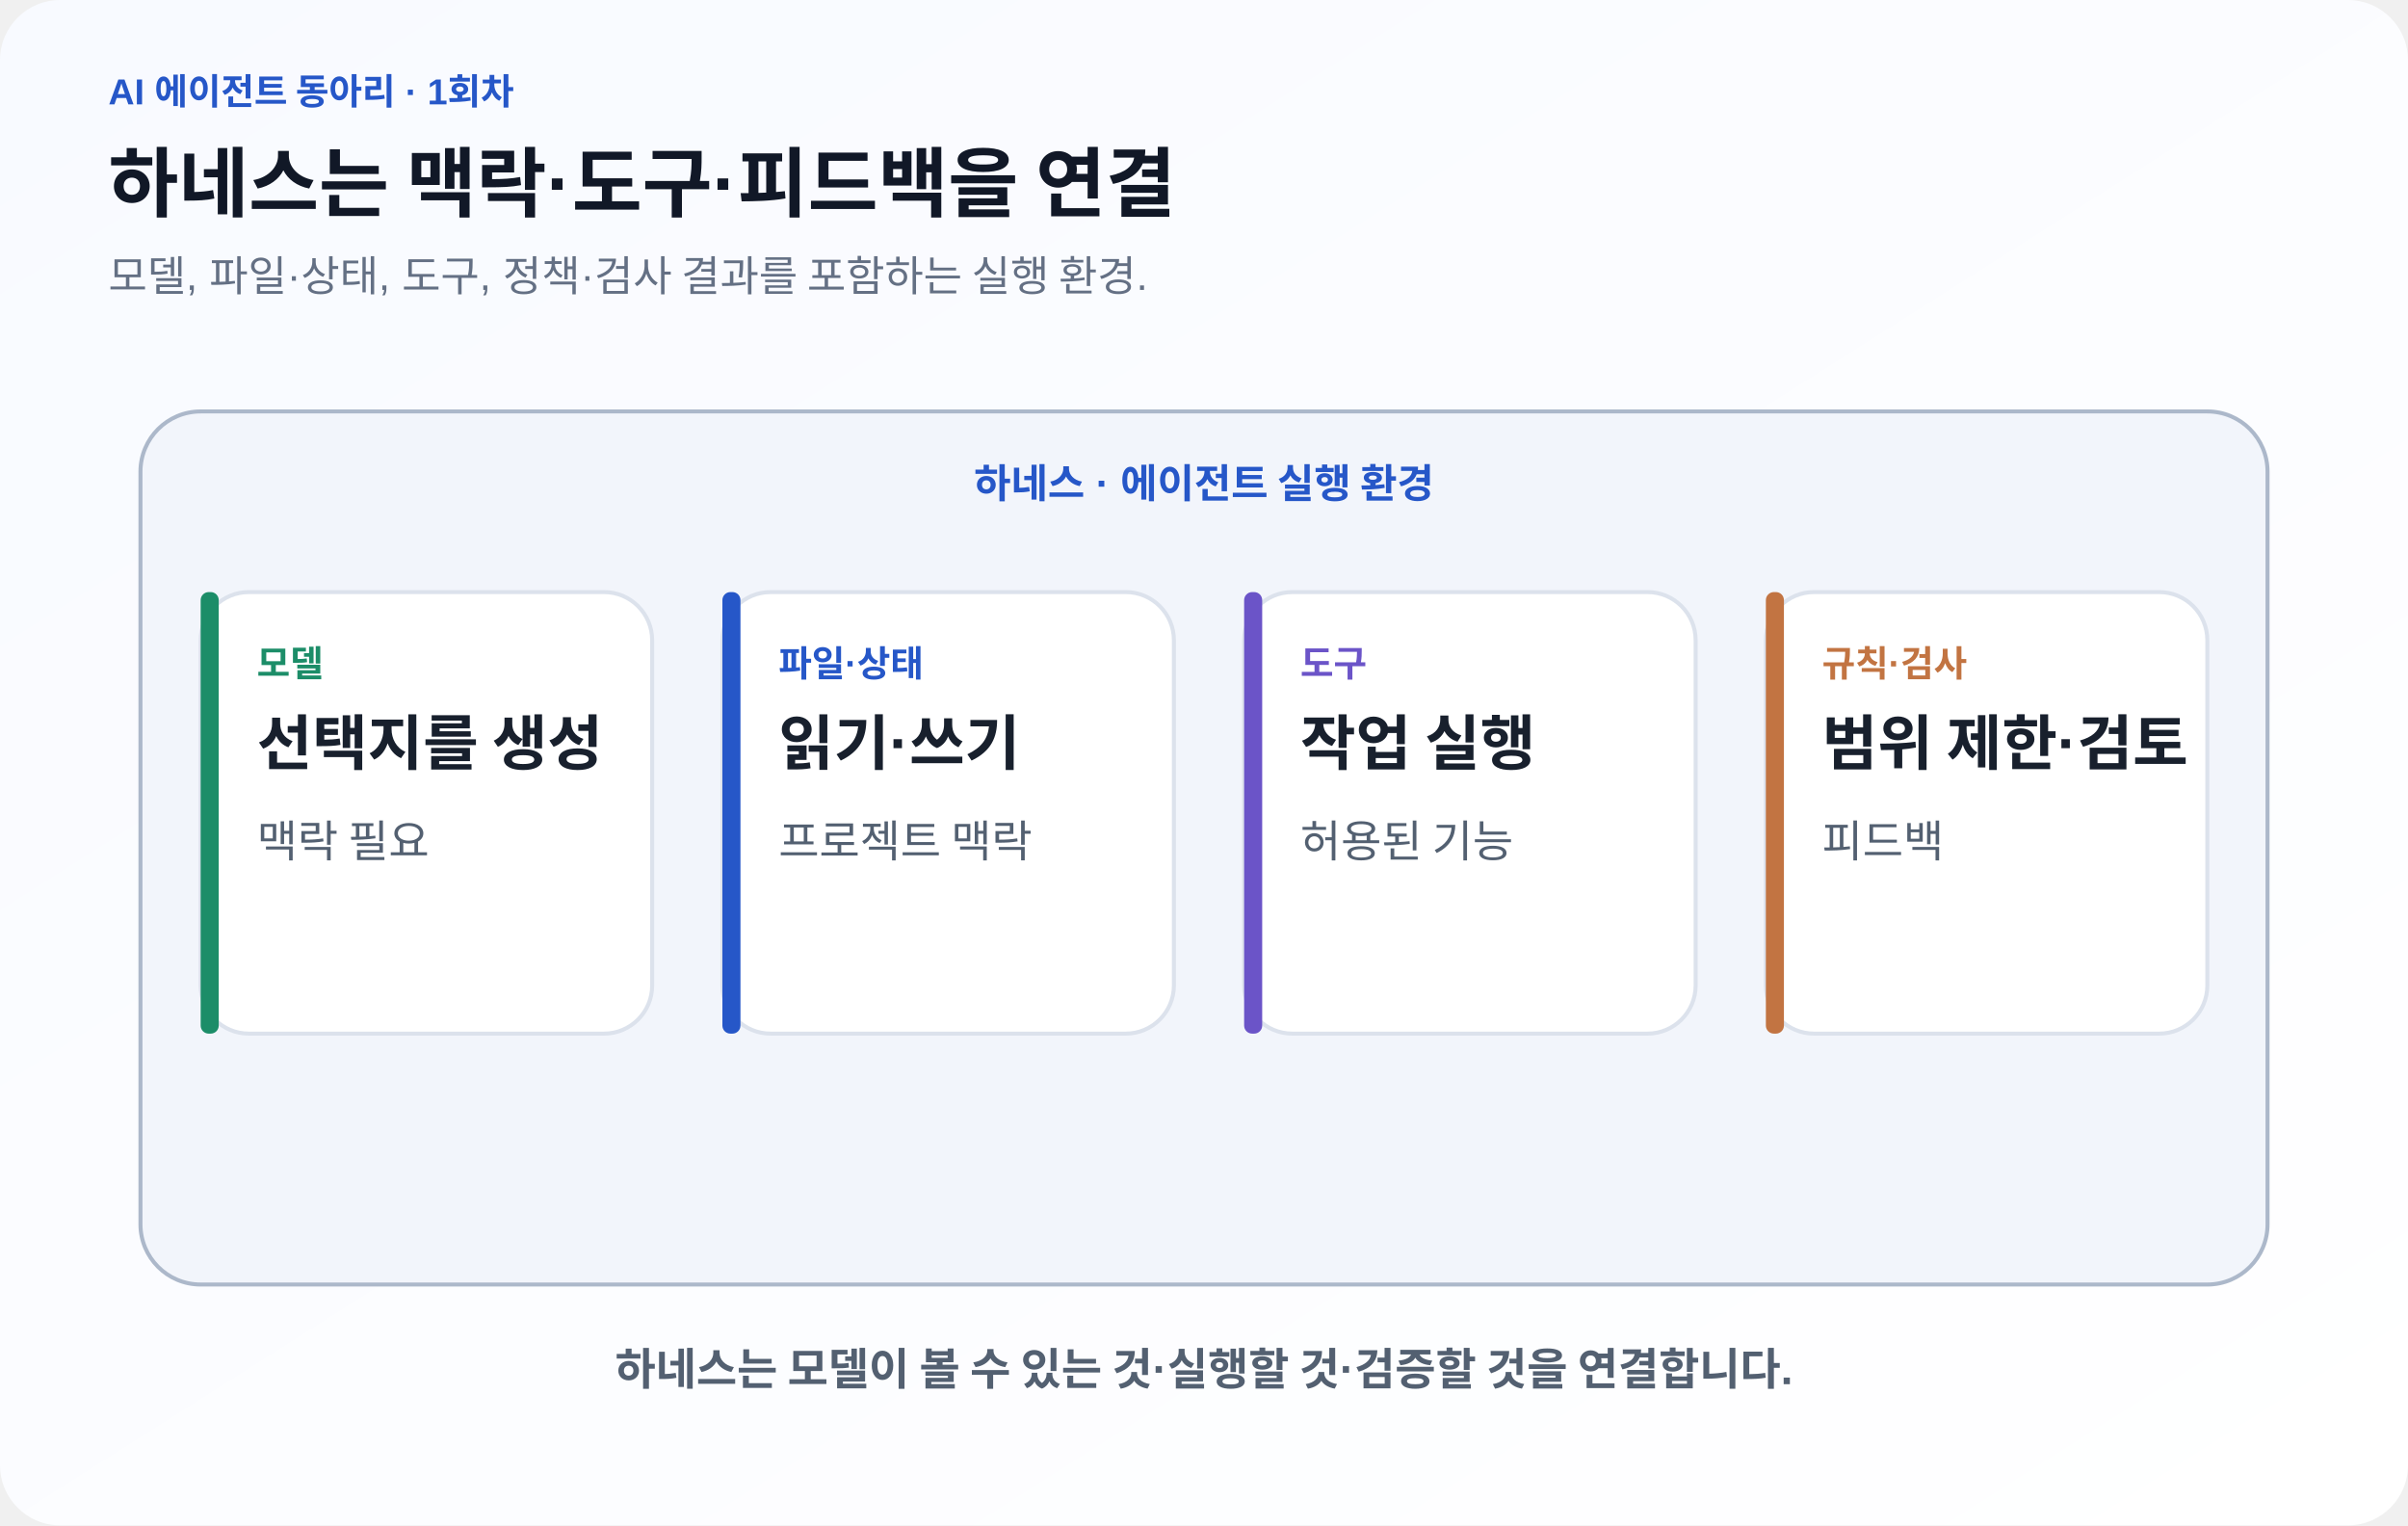
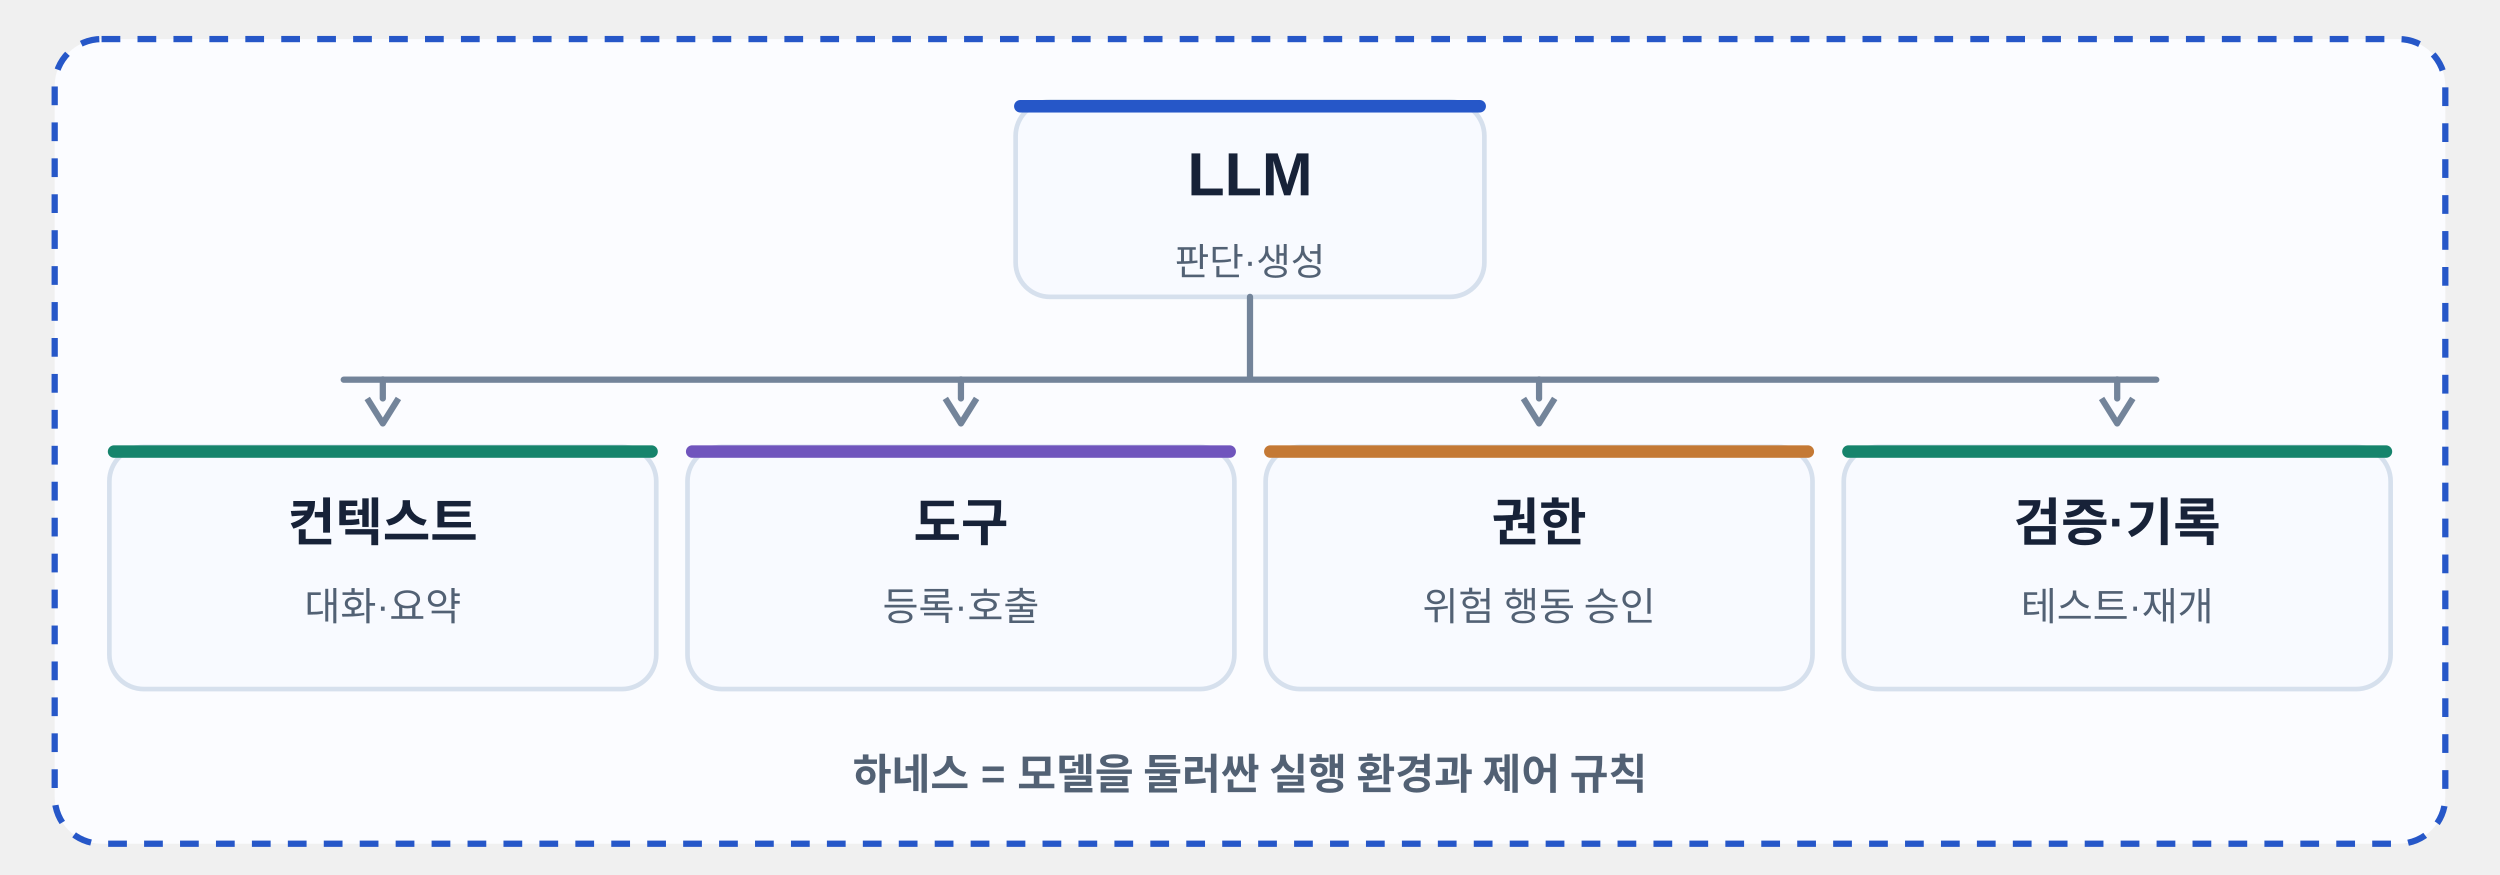
- <svg xmlns="http://www.w3.org/2000/svg" width="1200" height="760" viewBox="0 0 1200 760" role="img">
-   <defs>
-     <linearGradient id="wash" x1="0" y1="0" x2="1" y2="1">
-       <stop stop-color="#f8faff" />
-       <stop offset="1" stop-color="#ffffff" />
-     </linearGradient>
-     <marker id="arrow" markerWidth="12" markerHeight="12" refX="9" refY="6" orient="auto">
-       <path d="M0 0 L10 6 L0 12 Z" fill="#8290a4" />
-     </marker>
-   </defs>
-   <rect width="100%" height="100%" rx="30" fill="url(#wash)" />
-   <text x="54" y="52" fill="#2657c8" font-family="Pretendard,Arial,sans-serif" font-size="18" font-weight="700" text-anchor="start">AI 에이전트 동아리 · 1회차</text>
-   <text x="54" y="105" fill="#111827" font-family="Pretendard,Arial,sans-serif" font-size="38" font-weight="700" text-anchor="start">하네스는 맥락·도구·피드백을 연결</text>
-   <text x="54" y="145" fill="#647084" font-family="Pretendard,Arial,sans-serif" font-size="21" font-weight="500" text-anchor="start">모델, 파일·상태, 도구, 정책·검사 결과를 포함하는 실행 환경.</text>
-   <rect x="70" y="205" width="1060" height="435" rx="30" fill="#f2f5fb" stroke="#acb8ca" stroke-width="2" />
-   <text x="600" y="248" fill="#2657c8" font-family="Pretendard,Arial,sans-serif" font-size="20" font-weight="700" text-anchor="middle">하네스 · 에이전트 실행 환경</text>
-   <rect x="100" y="295" width="225" height="220" rx="24" fill="#fff" stroke="#dce2ec" stroke-width="2" />
-   <rect x="100" y="295" width="9" height="220" rx="4" fill="#1c8d68" />
-   <text x="128" y="337" fill="#1c8d68" font-family="Pretendard,Arial,sans-serif" font-size="18" font-weight="700" text-anchor="start">모델</text>
-   <text x="128" y="381" fill="#18202d" font-family="Pretendard,Arial,sans-serif" font-size="30" font-weight="700" text-anchor="start">선택지를 생성</text>
-   <text x="128" y="427" fill="#536071" font-family="Pretendard,Arial,sans-serif" font-size="22" font-weight="500" text-anchor="start">맥락 필요</text>
-   <rect x="360" y="295" width="225" height="220" rx="24" fill="#fff" stroke="#dce2ec" stroke-width="2" />
-   <rect x="360" y="295" width="9" height="220" rx="4" fill="#2657c8" />
-   <text x="388" y="337" fill="#2657c8" font-family="Pretendard,Arial,sans-serif" font-size="18" font-weight="700" text-anchor="start">파일·상태</text>
-   <text x="388" y="381" fill="#18202d" font-family="Pretendard,Arial,sans-serif" font-size="30" font-weight="700" text-anchor="start">읽기·쓰기</text>
-   <text x="388" y="427" fill="#536071" font-family="Pretendard,Arial,sans-serif" font-size="22" font-weight="500" text-anchor="start">프로젝트 맥락</text>
-   <rect x="620" y="295" width="225" height="220" rx="24" fill="#fff" stroke="#dce2ec" stroke-width="2" />
-   <rect x="620" y="295" width="9" height="220" rx="4" fill="#6b54c8" />
-   <text x="648" y="337" fill="#6b54c8" font-family="Pretendard,Arial,sans-serif" font-size="18" font-weight="700" text-anchor="start">도구</text>
-   <text x="648" y="381" fill="#18202d" font-family="Pretendard,Arial,sans-serif" font-size="30" font-weight="700" text-anchor="start">작업 실행</text>
-   <text x="648" y="427" fill="#536071" font-family="Pretendard,Arial,sans-serif" font-size="22" font-weight="500" text-anchor="start">허용된 기능</text>
-   <rect x="880" y="295" width="220" height="220" rx="24" fill="#fff" stroke="#dce2ec" stroke-width="2" />
-   <rect x="880" y="295" width="9" height="220" rx="4" fill="#c27442" />
-   <text x="908" y="337" fill="#c27442" font-family="Pretendard,Arial,sans-serif" font-size="18" font-weight="700" text-anchor="start">규칙·검사</text>
-   <text x="908" y="381" fill="#18202d" font-family="Pretendard,Arial,sans-serif" font-size="30" font-weight="700" text-anchor="start">범위 제한·검토</text>
-   <text x="908" y="427" fill="#536071" font-family="Pretendard,Arial,sans-serif" font-size="22" font-weight="500" text-anchor="start">피드백</text>
-   <text x="600" y="690" fill="#536071" font-family="Pretendard,Arial,sans-serif" font-size="22" font-weight="600" text-anchor="middle">하네스는 모델이 볼 수 있는 것·실행할 것·검증할 것을 연결합니다.</text>
+ <svg xmlns="http://www.w3.org/2000/svg" width="1600" height="560" viewBox="0 0 1600 560" role="img">
+   <rect x="35" y="25" width="1530" height="515" rx="30" fill="#fbfcff" stroke="#2657c8" stroke-width="4" stroke-dasharray="12 11" />
+   <rect x="650" y="65" width="300" height="125" rx="22" fill="#f8faff" stroke="#d6e0ed" stroke-width="3" />
+   <path d="M653 68 H947" stroke="#2657c8" stroke-width="8" stroke-linecap="round" />
+   <text x="800.0" y="125" fill="#172238" font-family="Pretendard,Arial,sans-serif" font-size="39" font-weight="700" text-anchor="middle">LLM</text>
+   <text x="800.0" y="176" fill="#526174" font-family="Pretendard,Arial,sans-serif" font-size="24" font-weight="500" text-anchor="middle">판단·생성</text>
+   <path d="M800 190 V243 M220 243 H1380" fill="none" stroke="#73849a" stroke-width="4" stroke-linecap="round" />
+   <path d="M245 243 V255" fill="none" stroke="#73849a" stroke-width="4" stroke-linecap="round" />
+   <path d="M235 255 L245 271 L255 255" fill="none" stroke="#73849a" stroke-width="4" stroke-linejoin="round" />
+   <rect x="70" y="286" width="350" height="155" rx="22" fill="#f8faff" stroke="#d6e0ed" stroke-width="3" />
+   <path d="M73 289 H417" stroke="#16846c" stroke-width="8" stroke-linecap="round" />
+   <text x="245.0" y="346" fill="#172238" font-family="Pretendard,Arial,sans-serif" font-size="33" font-weight="700" text-anchor="middle">컨텍스트</text>
+   <text x="245.0" y="397" fill="#526174" font-family="Pretendard,Arial,sans-serif" font-size="25" font-weight="500" text-anchor="middle">대화·요약</text>
+   <path d="M615 243 V255" fill="none" stroke="#73849a" stroke-width="4" stroke-linecap="round" />
+   <path d="M605 255 L615 271 L625 255" fill="none" stroke="#73849a" stroke-width="4" stroke-linejoin="round" />
+   <rect x="440" y="286" width="350" height="155" rx="22" fill="#f8faff" stroke="#d6e0ed" stroke-width="3" />
+   <path d="M443 289 H787" stroke="#7055bd" stroke-width="8" stroke-linecap="round" />
+   <text x="615.0" y="346" fill="#172238" font-family="Pretendard,Arial,sans-serif" font-size="33" font-weight="700" text-anchor="middle">도구</text>
+   <text x="615.0" y="397" fill="#526174" font-family="Pretendard,Arial,sans-serif" font-size="25" font-weight="500" text-anchor="middle">등록·호출</text>
+   <path d="M985 243 V255" fill="none" stroke="#73849a" stroke-width="4" stroke-linecap="round" />
+   <path d="M975 255 L985 271 L995 255" fill="none" stroke="#73849a" stroke-width="4" stroke-linejoin="round" />
+   <rect x="810" y="286" width="350" height="155" rx="22" fill="#f8faff" stroke="#d6e0ed" stroke-width="3" />
+   <path d="M813 289 H1157" stroke="#c47935" stroke-width="8" stroke-linecap="round" />
+   <text x="985.0" y="346" fill="#172238" font-family="Pretendard,Arial,sans-serif" font-size="33" font-weight="700" text-anchor="middle">권한</text>
+   <text x="985.0" y="397" fill="#526174" font-family="Pretendard,Arial,sans-serif" font-size="25" font-weight="500" text-anchor="middle">위험 행동 승인</text>
+   <path d="M1355 243 V255" fill="none" stroke="#73849a" stroke-width="4" stroke-linecap="round" />
+   <path d="M1345 255 L1355 271 L1365 255" fill="none" stroke="#73849a" stroke-width="4" stroke-linejoin="round" />
+   <rect x="1180" y="286" width="350" height="155" rx="22" fill="#f8faff" stroke="#d6e0ed" stroke-width="3" />
+   <path d="M1183 289 H1527" stroke="#16846c" stroke-width="8" stroke-linecap="round" />
+   <text x="1355.0" y="346" fill="#172238" font-family="Pretendard,Arial,sans-serif" font-size="33" font-weight="700" text-anchor="middle">검증·기록</text>
+   <text x="1355.0" y="397" fill="#526174" font-family="Pretendard,Arial,sans-serif" font-size="25" font-weight="500" text-anchor="middle">테스트·재개</text>
+   <text x="800" y="505" fill="#526174" font-family="Pretendard,Arial,sans-serif" font-size="27" font-weight="600" text-anchor="middle">하네스 = 모델을 둘러싼 실행 환경과 제어 규칙</text>
</svg>
